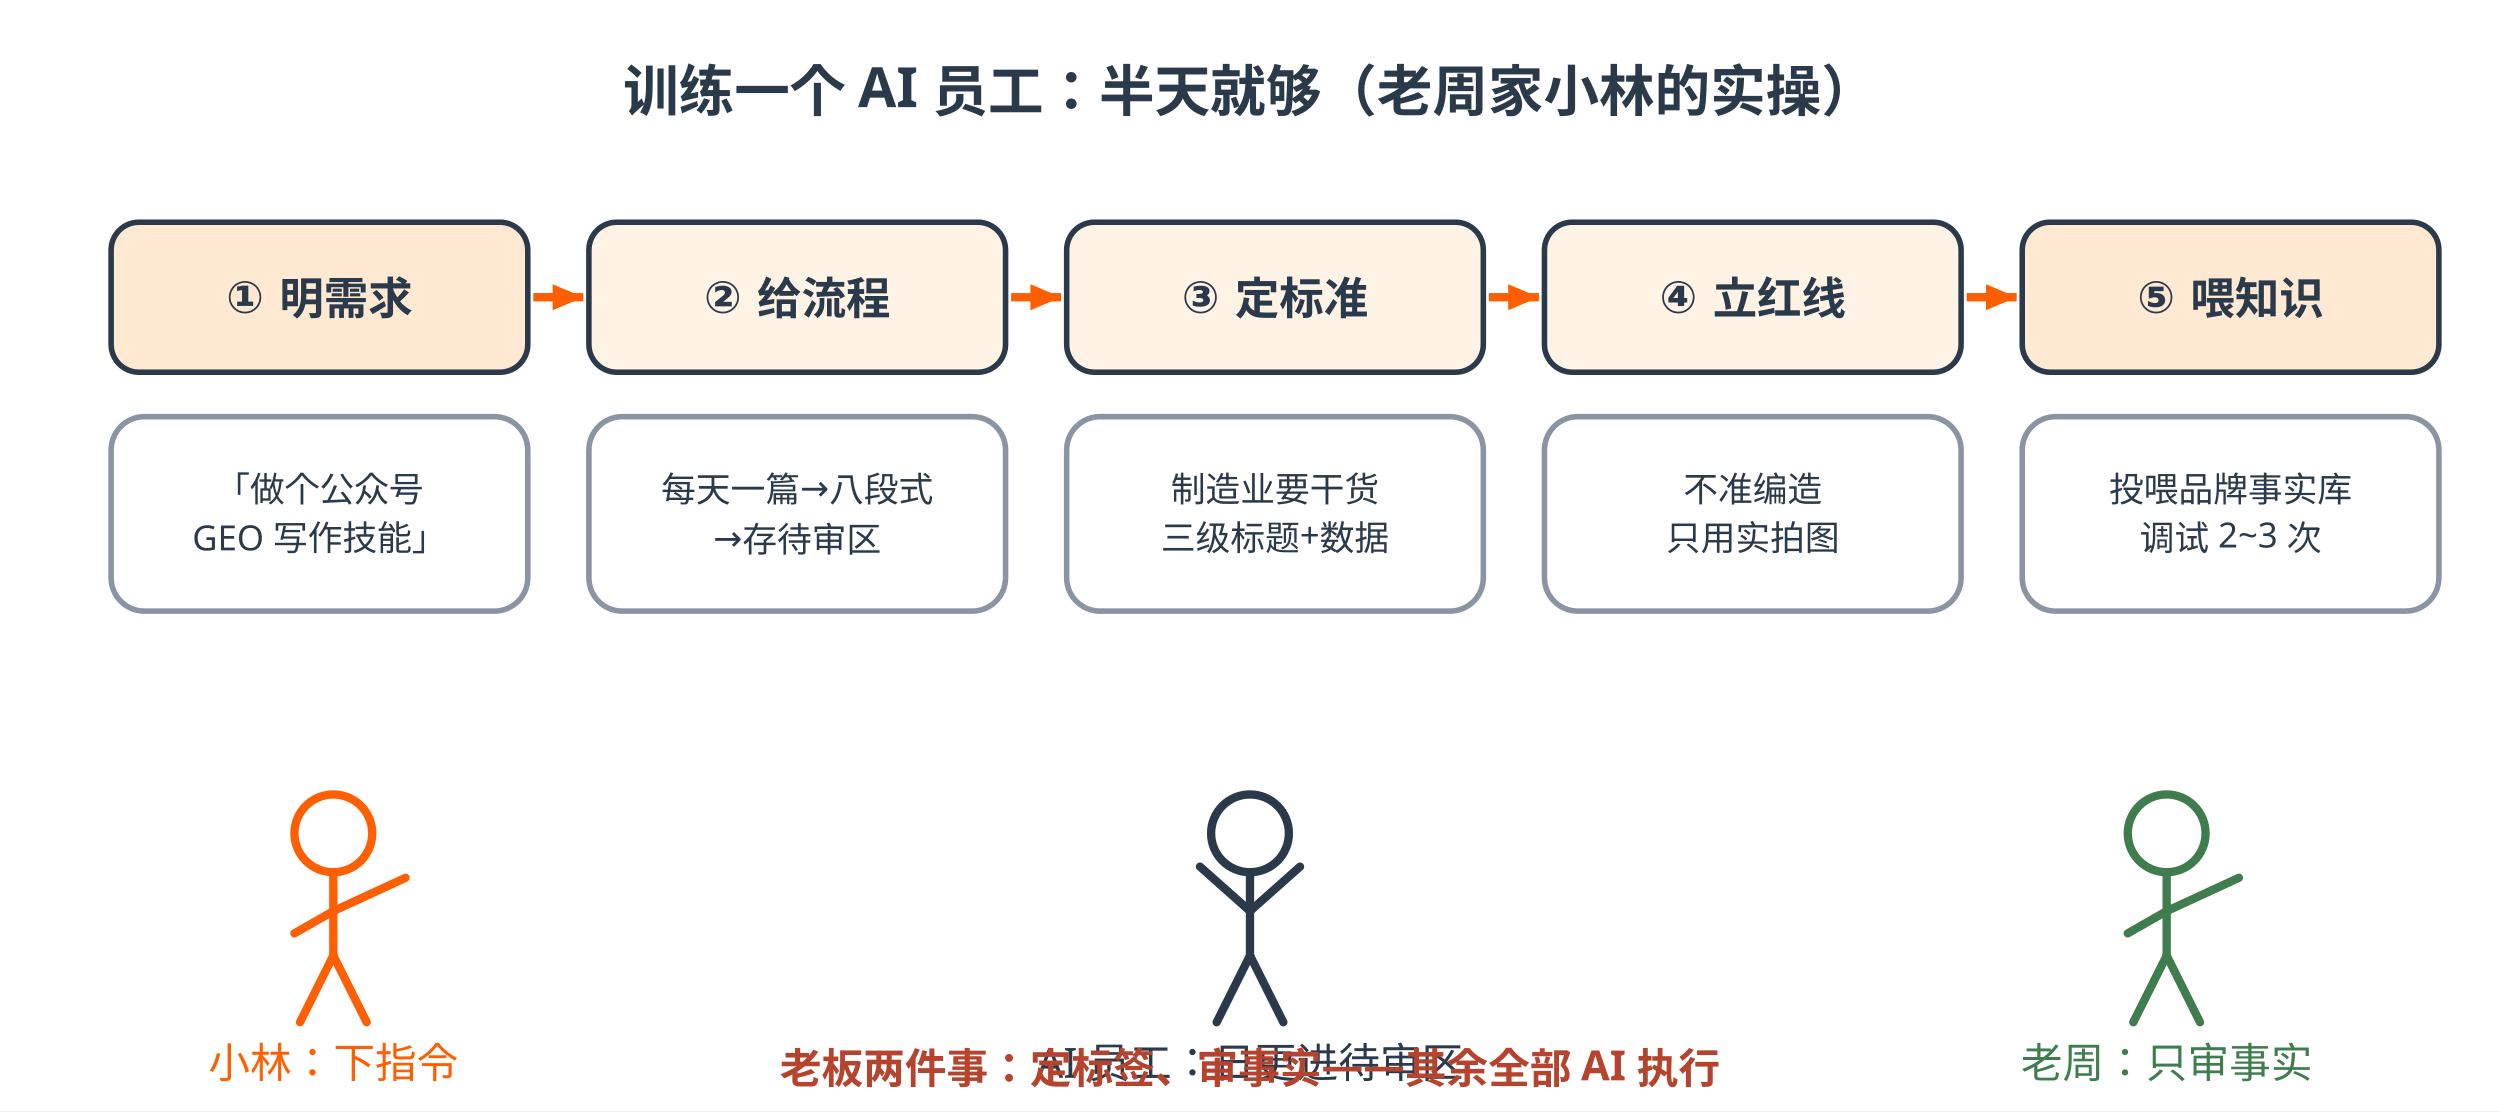
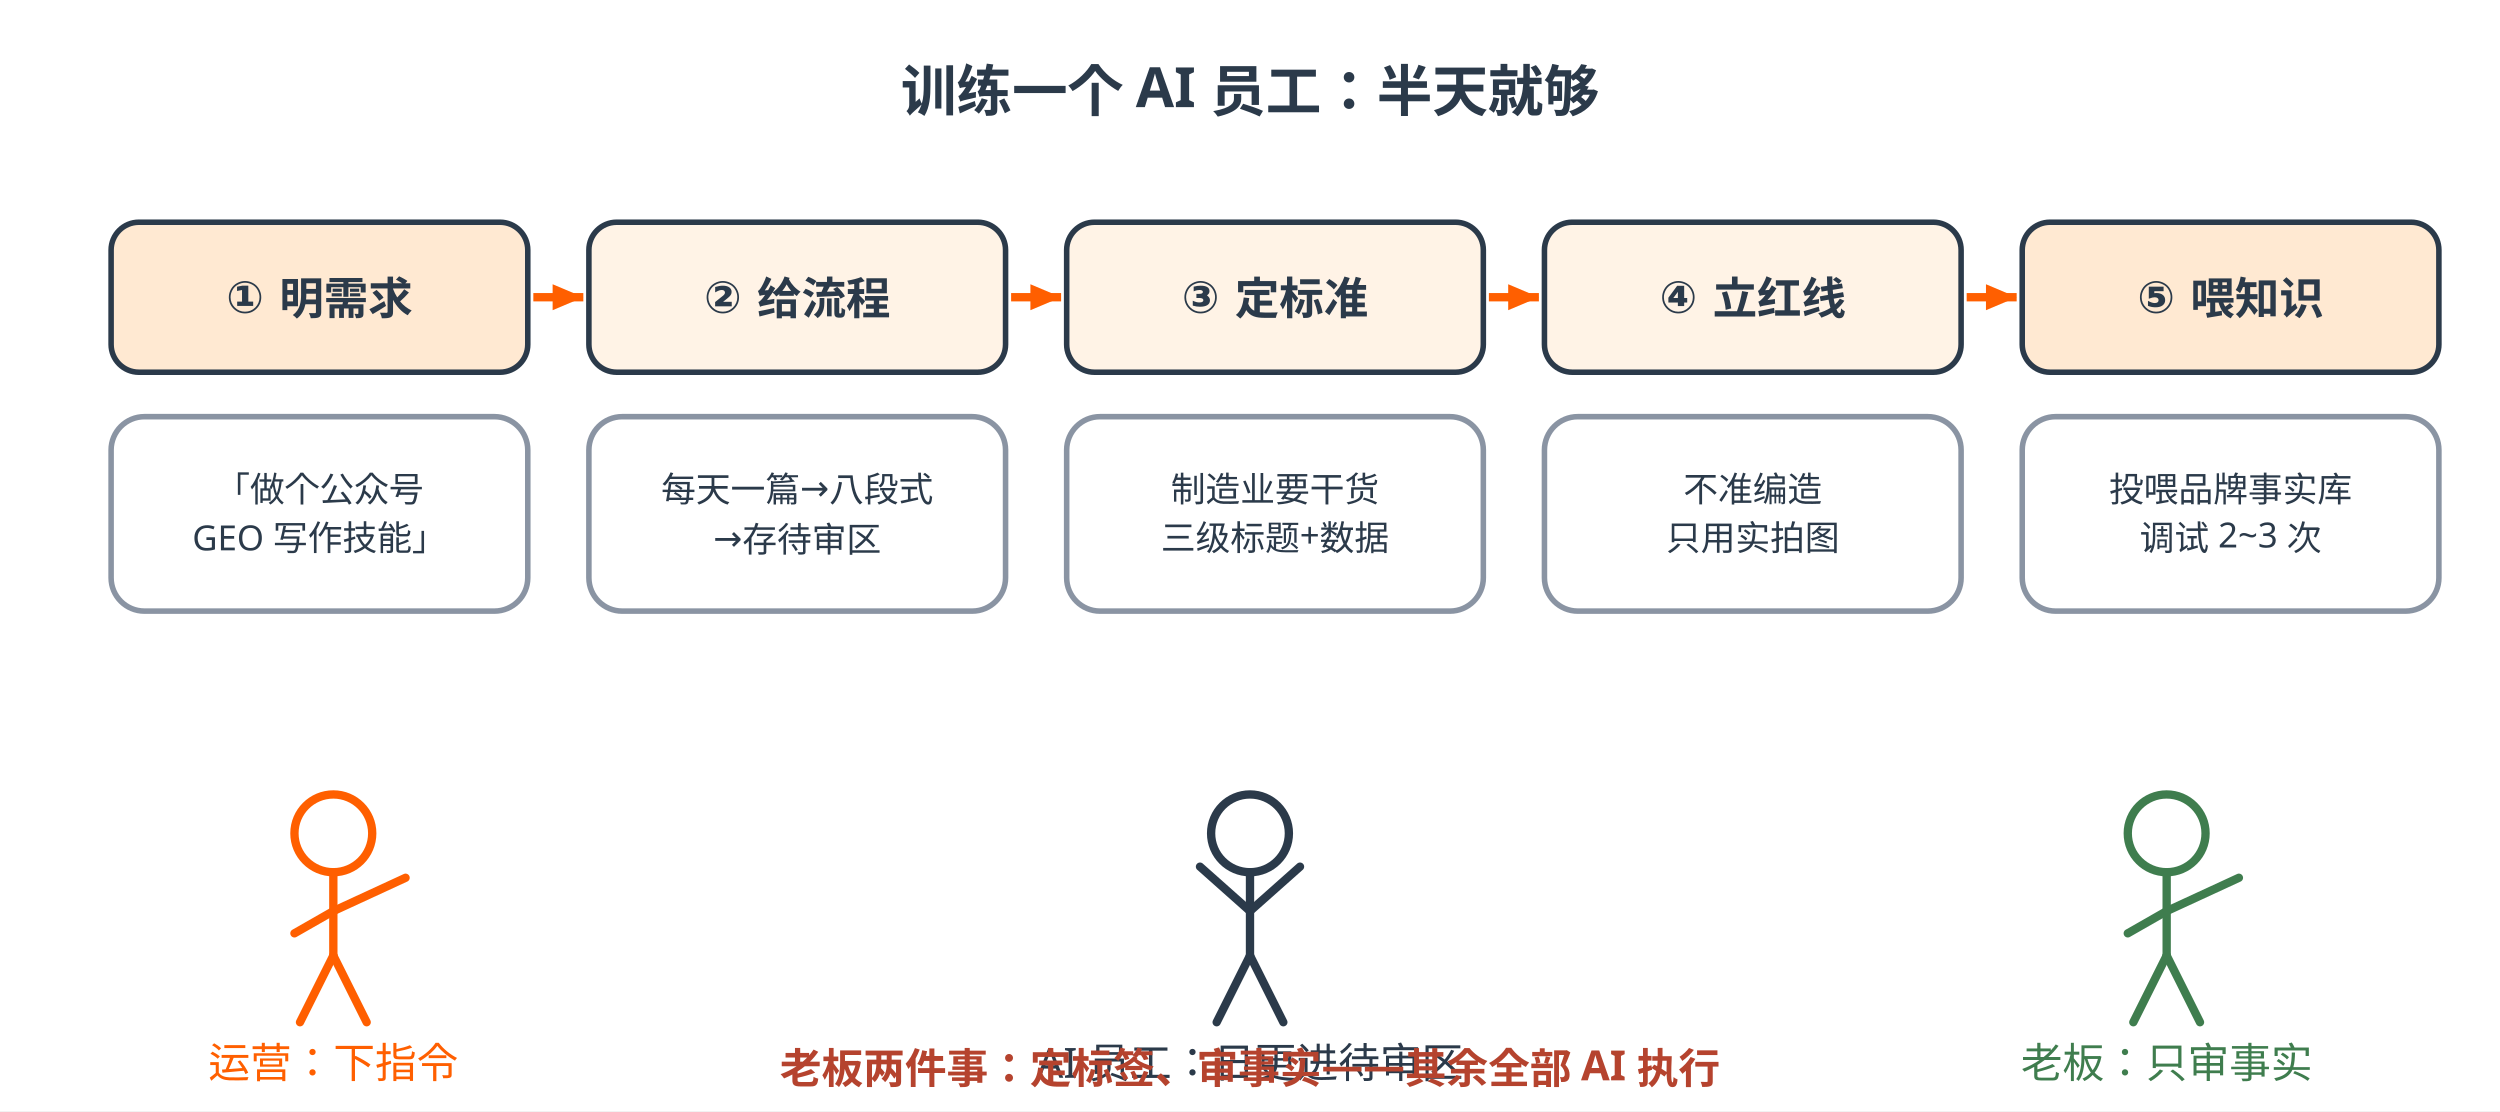
<svg xmlns="http://www.w3.org/2000/svg" viewBox="0 0 900 400" font-family="PingFang SC, Microsoft YaHei, sans-serif">
  <rect width="900" height="400" fill="white" />
-   <text x="450" y="40" text-anchor="middle" font-size="20" fill="#2b3a4a" font-weight="bold">训练一个 AI 员工：半天就够（老周家小林的实操）</text>
+   <text x="450" y="40" text-anchor="middle" font-size="20" fill="#2b3a4a" font-weight="bold">训练一个 AI 员工：半天就够</text>
  <rect x="40" y="80" width="150" height="54" rx="10" fill="#ffe9d2" stroke="#2b3a4a" stroke-width="2" />
  <text x="115.0" y="112.6" text-anchor="middle" font-size="16" fill="#2b3a4a" font-weight="bold">① 明需求</text>
  <rect x="40" y="150" width="150" height="70" rx="12" fill="white" stroke="#8a94a3" stroke-width="2" />
  <text x="115.0" y="180.625" text-anchor="middle" font-size="12.5" fill="#2b3a4a">「做个公众号</text>
  <text x="115.0" y="198.125" text-anchor="middle" font-size="12.5" fill="#2b3a4a">GEO 写作技能」</text>
  <line x1="192" y1="107" x2="210" y2="107" stroke="#ff5f00" stroke-width="3" />
  <polygon points="210,107 198.947,111.673 198.947,102.327" fill="#ff5f00" />
  <rect x="212" y="80" width="150" height="54" rx="10" fill="#fff3e6" stroke="#2b3a4a" stroke-width="2" />
  <text x="287.0" y="112.6" text-anchor="middle" font-size="16" fill="#2b3a4a" font-weight="bold">② 给流程</text>
  <rect x="212" y="150" width="150" height="70" rx="12" fill="white" stroke="#8a94a3" stroke-width="2" />
  <text x="287.0" y="180.625" text-anchor="middle" font-size="12.5" fill="#2b3a4a">每天一篇→八段式</text>
  <text x="287.0" y="198.125" text-anchor="middle" font-size="12.5" fill="#2b3a4a">→存待审区</text>
  <line x1="364" y1="107" x2="382" y2="107" stroke="#ff5f00" stroke-width="3" />
  <polygon points="382,107 370.947,111.673 370.947,102.327" fill="#ff5f00" />
  <rect x="384" y="80" width="150" height="54" rx="10" fill="#fff3e6" stroke="#2b3a4a" stroke-width="2" />
  <text x="459.0" y="112.6" text-anchor="middle" font-size="16" fill="#2b3a4a" font-weight="bold">③ 定标准</text>
  <rect x="384" y="150" width="150" height="70" rx="12" fill="white" stroke="#8a94a3" stroke-width="2" />
  <text x="459.0" y="180.625" text-anchor="middle" font-size="12.5" fill="#2b3a4a">制造业要干货</text>
  <text x="459.0" y="198.125" text-anchor="middle" font-size="12.5" fill="#2b3a4a">三级标题+数据</text>
  <line x1="536" y1="107" x2="554" y2="107" stroke="#ff5f00" stroke-width="3" />
  <polygon points="554,107 542.947,111.673 542.947,102.327" fill="#ff5f00" />
  <rect x="556" y="80" width="150" height="54" rx="10" fill="#fff3e6" stroke="#2b3a4a" stroke-width="2" />
  <text x="631.0" y="112.6" text-anchor="middle" font-size="16" fill="#2b3a4a" font-weight="bold">④ 立红线</text>
  <rect x="556" y="150" width="150" height="70" rx="12" fill="white" stroke="#8a94a3" stroke-width="2" />
  <text x="631.0" y="180.625" text-anchor="middle" font-size="12.5" fill="#2b3a4a">不准编造</text>
  <text x="631.0" y="198.125" text-anchor="middle" font-size="12.5" fill="#2b3a4a">只用实拍图</text>
  <line x1="708" y1="107" x2="726" y2="107" stroke="#ff5f00" stroke-width="3" />
  <polygon points="726,107 714.947,111.673 714.947,102.327" fill="#ff5f00" />
  <rect x="728" y="80" width="150" height="54" rx="10" fill="#ffe9d2" stroke="#2b3a4a" stroke-width="2" />
  <text x="803.0" y="112.6" text-anchor="middle" font-size="16" fill="#2b3a4a" font-weight="bold">⑤ 喂知识</text>
  <rect x="728" y="150" width="150" height="70" rx="12" fill="white" stroke="#8a94a3" stroke-width="2" />
  <text x="803.0" y="180.625" text-anchor="middle" font-size="12.5" fill="#2b3a4a">投喂品牌事实库</text>
  <text x="803.0" y="198.125" text-anchor="middle" font-size="12.5" fill="#2b3a4a">调试 2~3 次</text>
  <g stroke="#ff5f00" stroke-width="3.0" fill="none" stroke-linecap="round">
    <circle cx="120" cy="300" r="14.0" />
    <line x1="120" y1="314.0" x2="120" y2="344.0" />
    <line x1="120" y1="328.0" x2="146.0" y2="316.0" />
    <line x1="120" y1="328.0" x2="106.0" y2="336.0" />
    <line x1="120" y1="344.0" x2="108.0" y2="368.0" />
    <line x1="120" y1="344.0" x2="132.0" y2="368.0" />
  </g>
-   <text x="120" y="388.0" text-anchor="middle" font-size="15" fill="#ff5f00">小林：下指令</text>
+   <text x="120" y="388.0" text-anchor="middle" font-size="15" fill="#ff5f00">运营：下指令</text>
  <g stroke="#2b3a4a" stroke-width="3.0" fill="none" stroke-linecap="round">
    <circle cx="450" cy="300" r="14.0" />
    <line x1="450" y1="314.0" x2="450" y2="344.0" />
    <line x1="450" y1="328.0" x2="432.0" y2="312.0" />
    <line x1="450" y1="328.0" x2="468.0" y2="312.0" />
    <line x1="450" y1="344.0" x2="438.0" y2="368.0" />
    <line x1="450" y1="344.0" x2="462.0" y2="368.0" />
  </g>
  <text x="450" y="388.0" text-anchor="middle" font-size="15" fill="#2b3a4a">AI 员工：日更进待审区</text>
  <g stroke="#3f7d4e" stroke-width="3.0" fill="none" stroke-linecap="round">
    <circle cx="780" cy="300" r="14.0" />
    <line x1="780" y1="314.0" x2="780" y2="344.0" />
    <line x1="780" y1="328.0" x2="806.0" y2="316.0" />
    <line x1="780" y1="328.0" x2="766.0" y2="336.0" />
    <line x1="780" y1="344.0" x2="768.0" y2="368.0" />
    <line x1="780" y1="344.0" x2="792.0" y2="368.0" />
  </g>
-   <text x="780" y="388.0" text-anchor="middle" font-size="15" fill="#3f7d4e">老周：只审事实</text>
+   <text x="780" y="388.0" text-anchor="middle" font-size="15" fill="#3f7d4e">老板：只审事实</text>
  <text x="450" y="390" text-anchor="middle" font-size="15" fill="#b5432e" font-weight="bold">老板两件事：定标签、审事实——其余全部 AI 执行</text>
</svg>
